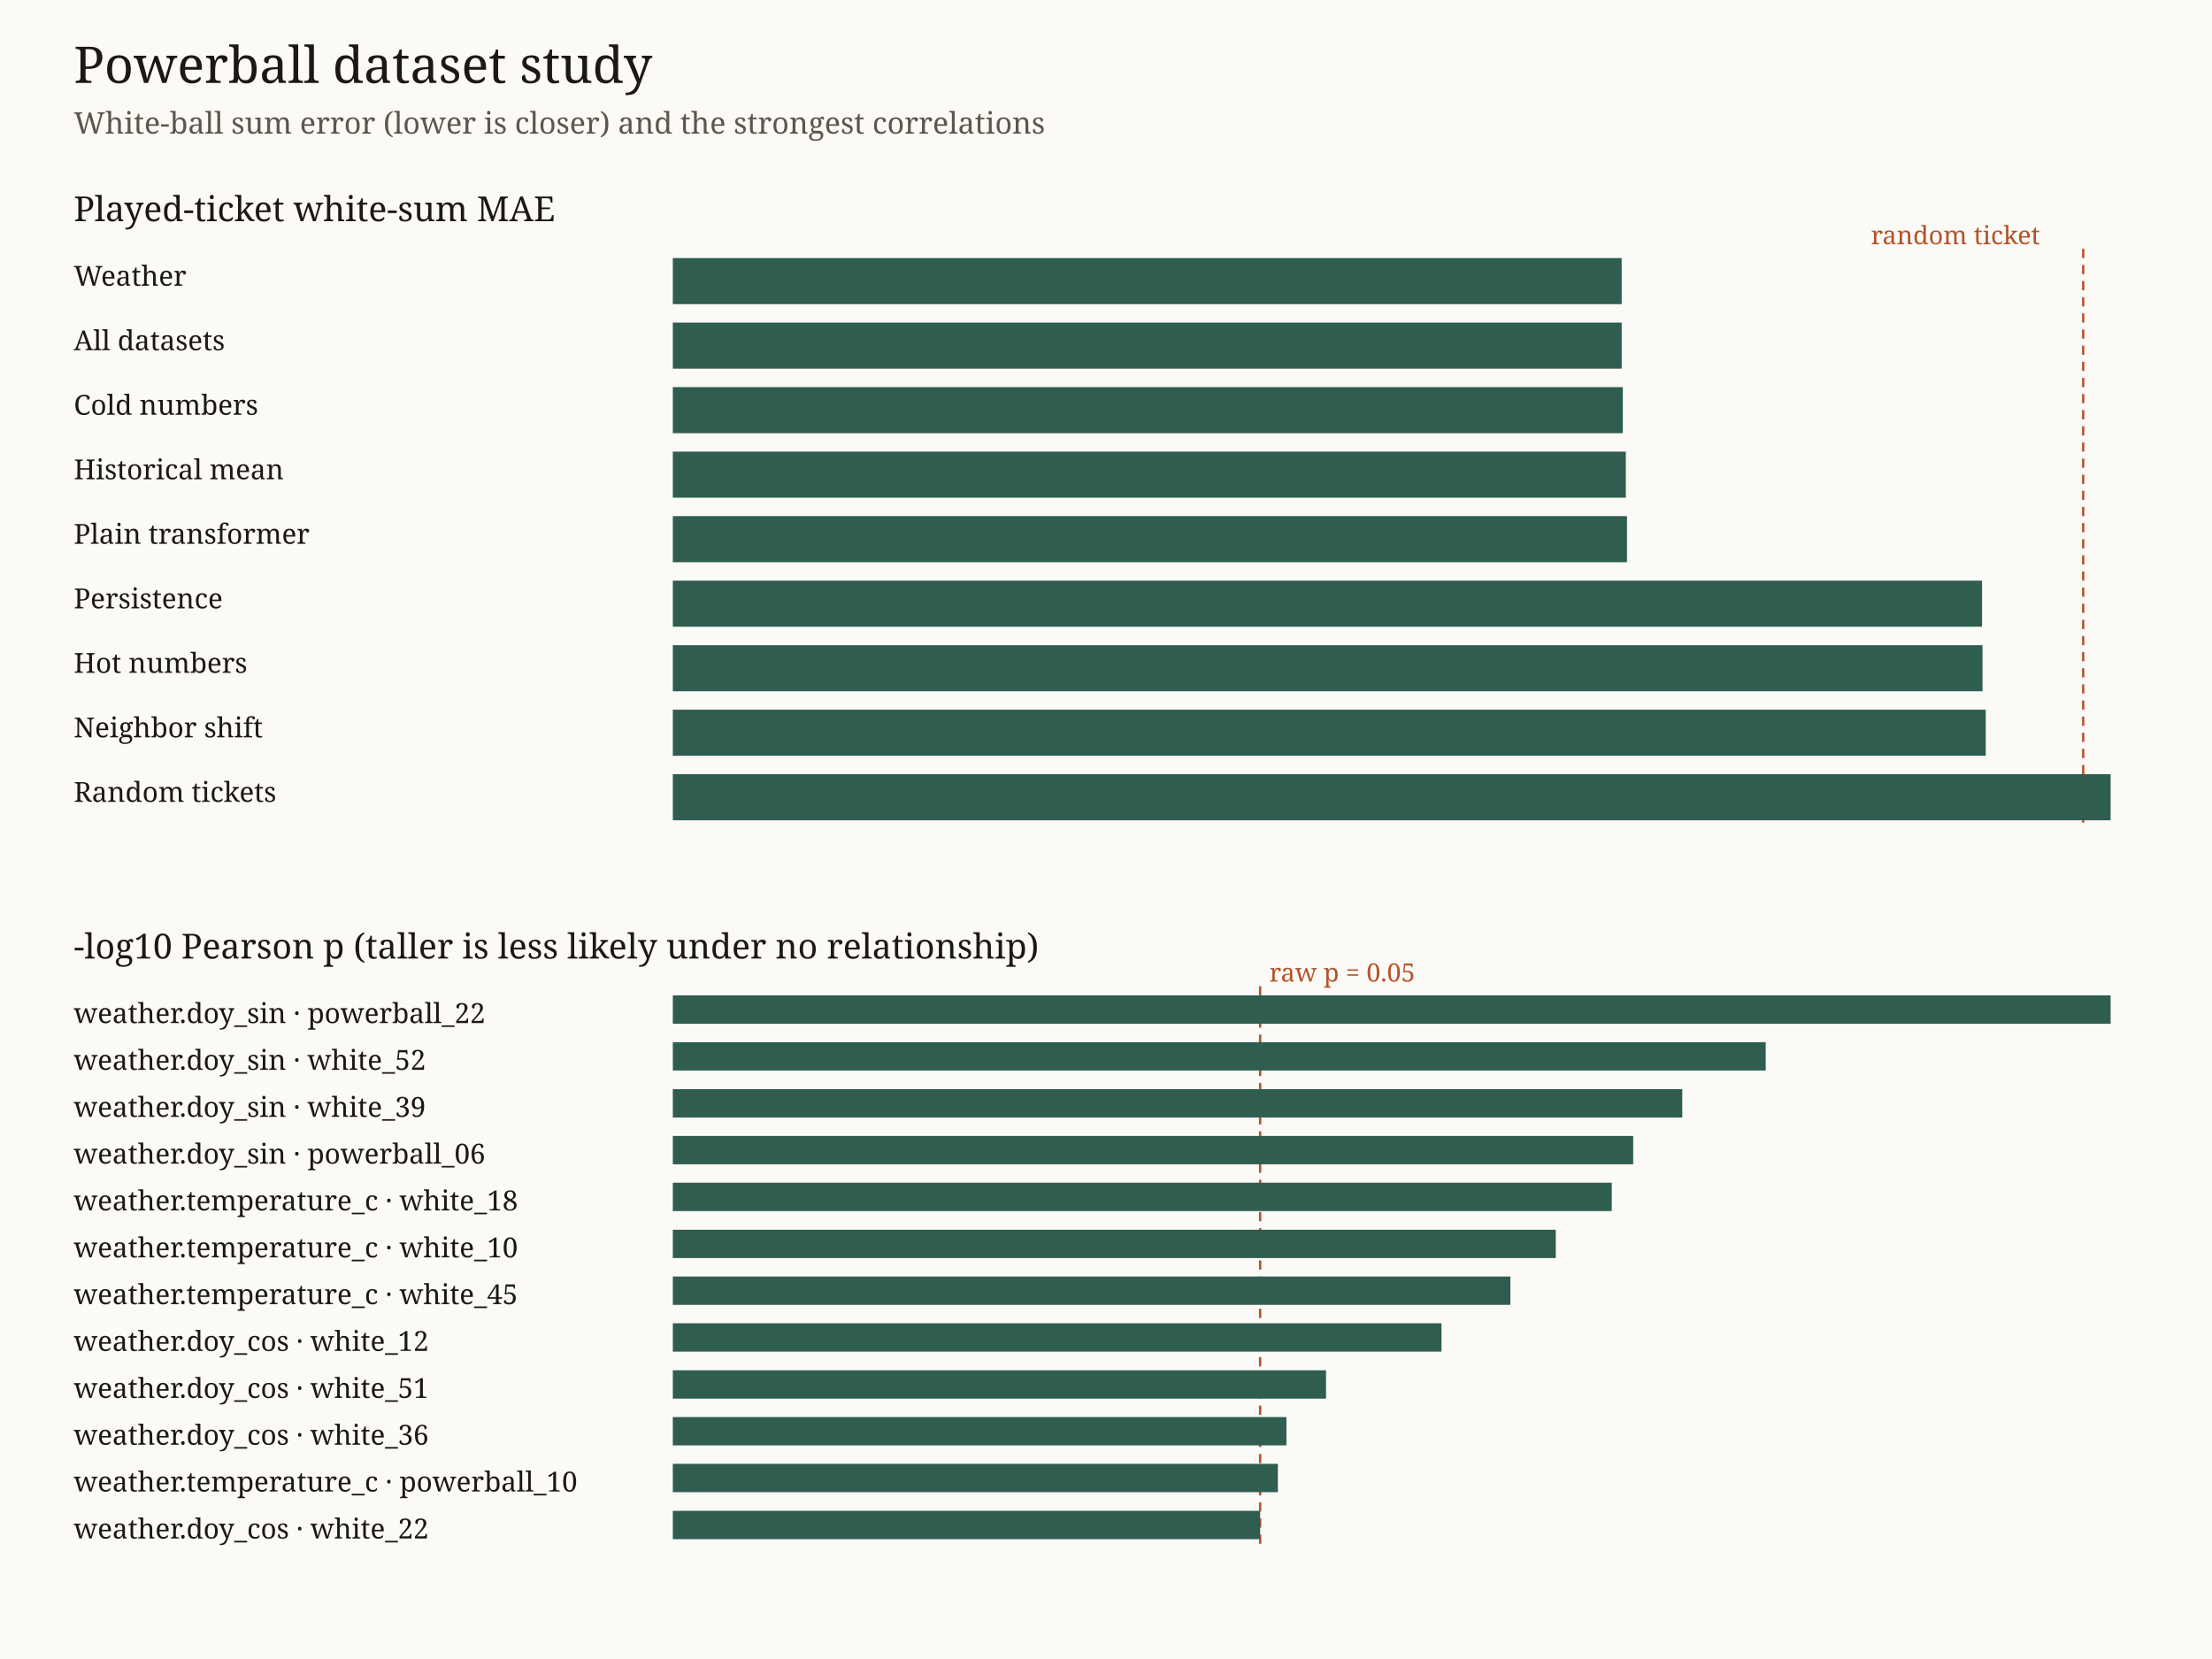
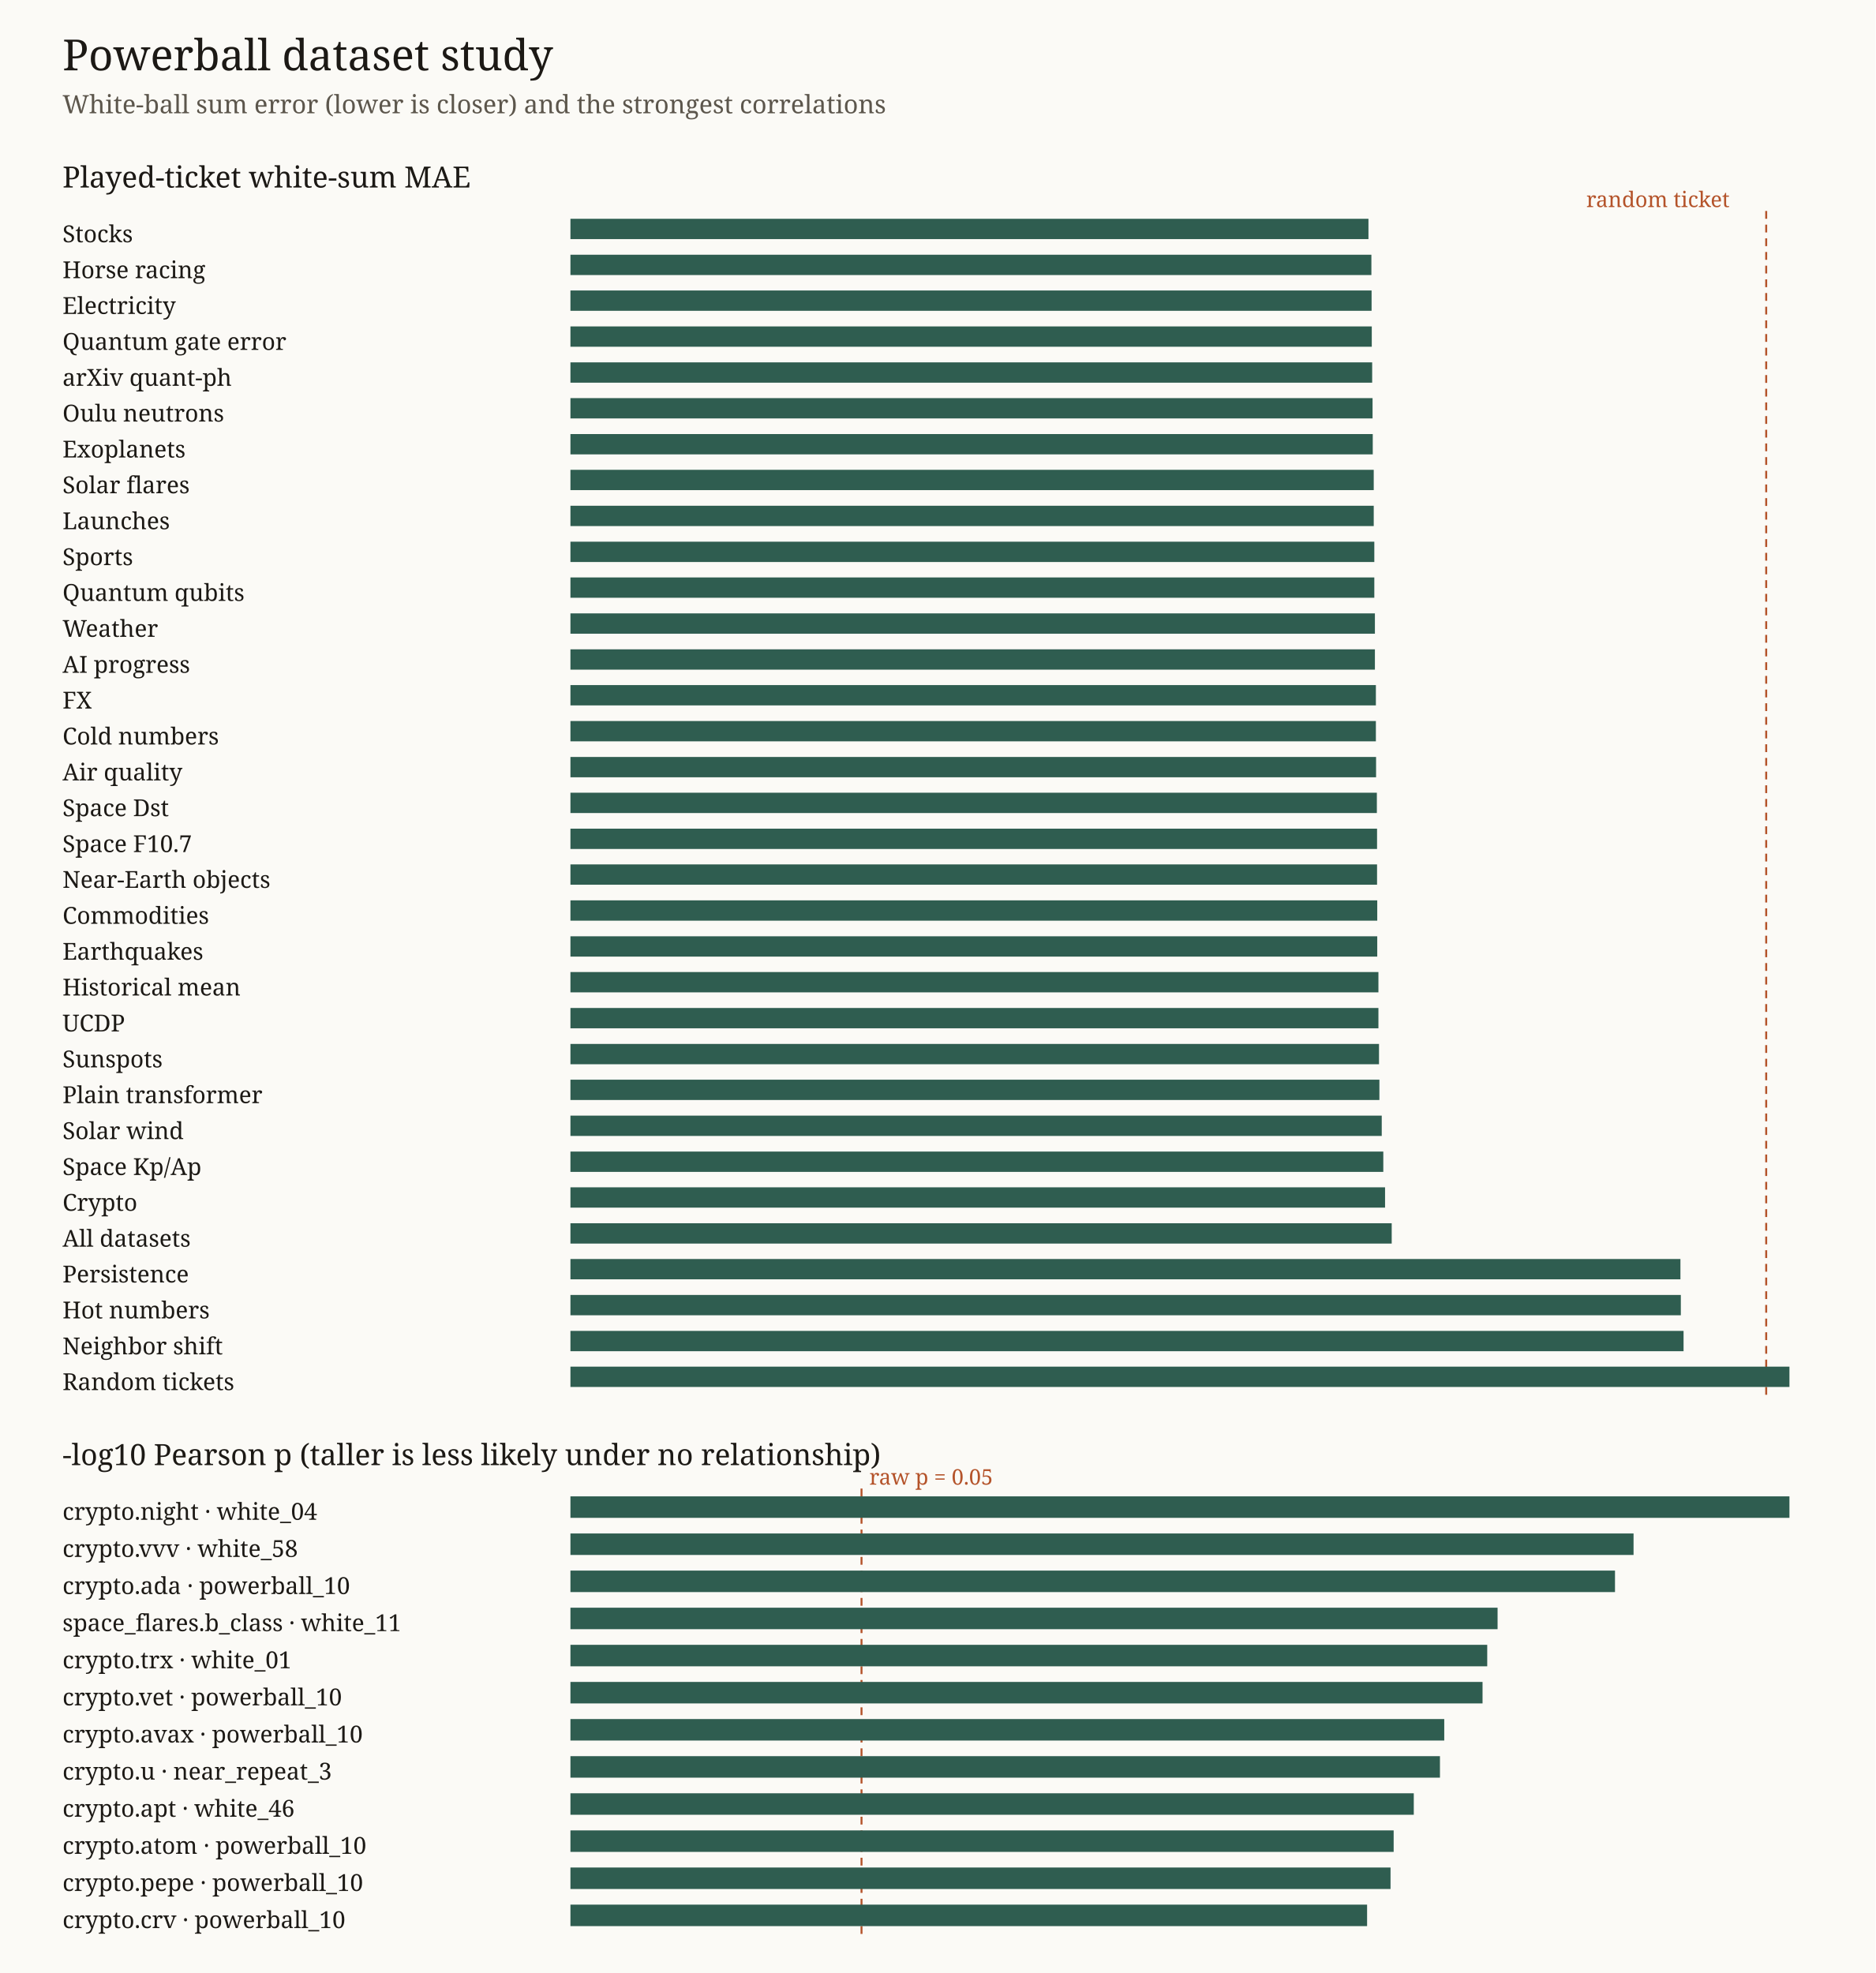
- <svg xmlns="http://www.w3.org/2000/svg" width="960" height="720" viewBox="0 0 960 720">
-   <rect width="960" height="720" fill="#fbfaf6" />
+ <svg xmlns="http://www.w3.org/2000/svg" width="960" height="1010" viewBox="0 0 960 1010">
+   <rect width="960" height="1010" fill="#fbfaf6" />
  <text x="32" y="36" font-family="Georgia, serif" font-size="22" fill="#1c1915">Powerball dataset study</text>
  <text x="32" y="58" font-family="Georgia, serif" font-size="13" fill="#5c564c">White-ball sum error (lower is closer) and the strongest correlations</text>
  <text x="32" y="96" font-family="Georgia, serif" font-size="15" fill="#1c1915">Played-ticket white-sum MAE</text>
-   <line x1="904.1" y1="108" x2="904.1" y2="360.0" stroke="#b4532a" stroke-dasharray="4 3" />
+   <line x1="904.1" y1="108" x2="904.1" y2="714.0" stroke="#b4532a" stroke-dasharray="4 3" />
  <text x="812.0" y="106" font-family="Georgia, serif" font-size="11" fill="#b4532a">random ticket</text>
-   <text x="32" y="124.0" font-family="Georgia, serif" font-size="12" fill="#1c1915">Weather</text>
-   <rect x="292" y="112.0" width="411.8" height="20.0" fill="#2f5d50" />
-   <text x="32" y="152.0" font-family="Georgia, serif" font-size="12" fill="#1c1915">All datasets</text>
-   <rect x="292" y="140.0" width="411.8" height="20.0" fill="#2f5d50" />
-   <text x="32" y="180.0" font-family="Georgia, serif" font-size="12" fill="#1c1915">Cold numbers</text>
-   <rect x="292" y="168.0" width="412.3" height="20.0" fill="#2f5d50" />
-   <text x="32" y="208.0" font-family="Georgia, serif" font-size="12" fill="#1c1915">Historical mean</text>
-   <rect x="292" y="196.0" width="413.6" height="20.0" fill="#2f5d50" />
-   <text x="32" y="236.0" font-family="Georgia, serif" font-size="12" fill="#1c1915">Plain transformer</text>
-   <rect x="292" y="224.0" width="414.1" height="20.0" fill="#2f5d50" />
-   <text x="32" y="264.0" font-family="Georgia, serif" font-size="12" fill="#1c1915">Persistence</text>
-   <rect x="292" y="252.0" width="568.2" height="20.0" fill="#2f5d50" />
-   <text x="32" y="292.0" font-family="Georgia, serif" font-size="12" fill="#1c1915">Hot numbers</text>
-   <rect x="292" y="280.0" width="568.4" height="20.0" fill="#2f5d50" />
-   <text x="32" y="320.0" font-family="Georgia, serif" font-size="12" fill="#1c1915">Neighbor shift</text>
-   <rect x="292" y="308.0" width="569.8" height="20.0" fill="#2f5d50" />
-   <text x="32" y="348.0" font-family="Georgia, serif" font-size="12" fill="#1c1915">Random tickets</text>
-   <rect x="292" y="336.0" width="624.0" height="20.0" fill="#2f5d50" />
-   <text x="32" y="416" font-family="Georgia, serif" font-size="15" fill="#1c1915">-log10 Pearson p (taller is less likely under no relationship)</text>
-   <line x1="546.9" y1="428" x2="546.9" y2="672.0" stroke="#b4532a" stroke-dasharray="4 3" />
-   <text x="550.9" y="426" font-family="Georgia, serif" font-size="11" fill="#b4532a">raw p = 0.05</text>
-   <text x="32" y="444.0" font-family="Georgia, serif" font-size="12" fill="#1c1915">weather.doy_sin · powerball_22</text>
-   <rect x="292" y="432.0" width="624.0" height="12.3" fill="#2f5d50" />
-   <text x="32" y="464.3" font-family="Georgia, serif" font-size="12" fill="#1c1915">weather.doy_sin · white_52</text>
-   <rect x="292" y="452.3" width="474.3" height="12.3" fill="#2f5d50" />
-   <text x="32" y="484.7" font-family="Georgia, serif" font-size="12" fill="#1c1915">weather.doy_sin · white_39</text>
-   <rect x="292" y="472.7" width="438.1" height="12.3" fill="#2f5d50" />
-   <text x="32" y="505.0" font-family="Georgia, serif" font-size="12" fill="#1c1915">weather.doy_sin · powerball_06</text>
-   <rect x="292" y="493.0" width="416.8" height="12.3" fill="#2f5d50" />
-   <text x="32" y="525.3" font-family="Georgia, serif" font-size="12" fill="#1c1915">weather.temperature_c · white_18</text>
-   <rect x="292" y="513.3" width="407.5" height="12.3" fill="#2f5d50" />
-   <text x="32" y="545.7" font-family="Georgia, serif" font-size="12" fill="#1c1915">weather.temperature_c · white_10</text>
-   <rect x="292" y="533.7" width="383.2" height="12.3" fill="#2f5d50" />
-   <text x="32" y="566.0" font-family="Georgia, serif" font-size="12" fill="#1c1915">weather.temperature_c · white_45</text>
-   <rect x="292" y="554.0" width="363.5" height="12.3" fill="#2f5d50" />
-   <text x="32" y="586.3" font-family="Georgia, serif" font-size="12" fill="#1c1915">weather.doy_cos · white_12</text>
-   <rect x="292" y="574.3" width="333.6" height="12.3" fill="#2f5d50" />
-   <text x="32" y="606.7" font-family="Georgia, serif" font-size="12" fill="#1c1915">weather.doy_cos · white_51</text>
-   <rect x="292" y="594.7" width="283.5" height="12.3" fill="#2f5d50" />
-   <text x="32" y="627.0" font-family="Georgia, serif" font-size="12" fill="#1c1915">weather.doy_cos · white_36</text>
-   <rect x="292" y="615.0" width="266.3" height="12.3" fill="#2f5d50" />
-   <text x="32" y="647.3" font-family="Georgia, serif" font-size="12" fill="#1c1915">weather.temperature_c · powerball_10</text>
-   <rect x="292" y="635.3" width="262.6" height="12.3" fill="#2f5d50" />
-   <text x="32" y="667.7" font-family="Georgia, serif" font-size="12" fill="#1c1915">weather.doy_cos · white_22</text>
-   <rect x="292" y="655.7" width="254.9" height="12.3" fill="#2f5d50" />
+   <text x="32" y="124.0" font-family="Georgia, serif" font-size="12" fill="#1c1915">Stocks</text>
+   <rect x="292" y="112.0" width="408.5" height="10.4" fill="#2f5d50" />
+   <text x="32" y="142.4" font-family="Georgia, serif" font-size="12" fill="#1c1915">Horse racing</text>
+   <rect x="292" y="130.4" width="410.0" height="10.4" fill="#2f5d50" />
+   <text x="32" y="160.7" font-family="Georgia, serif" font-size="12" fill="#1c1915">Electricity</text>
+   <rect x="292" y="148.7" width="410.1" height="10.4" fill="#2f5d50" />
+   <text x="32" y="179.1" font-family="Georgia, serif" font-size="12" fill="#1c1915">Quantum gate error</text>
+   <rect x="292" y="167.1" width="410.2" height="10.4" fill="#2f5d50" />
+   <text x="32" y="197.5" font-family="Georgia, serif" font-size="12" fill="#1c1915">arXiv quant-ph</text>
+   <rect x="292" y="185.5" width="410.4" height="10.4" fill="#2f5d50" />
+   <text x="32" y="215.8" font-family="Georgia, serif" font-size="12" fill="#1c1915">Oulu neutrons</text>
+   <rect x="292" y="203.8" width="410.6" height="10.4" fill="#2f5d50" />
+   <text x="32" y="234.2" font-family="Georgia, serif" font-size="12" fill="#1c1915">Exoplanets</text>
+   <rect x="292" y="222.2" width="410.7" height="10.4" fill="#2f5d50" />
+   <text x="32" y="252.5" font-family="Georgia, serif" font-size="12" fill="#1c1915">Solar flares</text>
+   <rect x="292" y="240.5" width="411.2" height="10.4" fill="#2f5d50" />
+   <text x="32" y="270.9" font-family="Georgia, serif" font-size="12" fill="#1c1915">Launches</text>
+   <rect x="292" y="258.9" width="411.2" height="10.4" fill="#2f5d50" />
+   <text x="32" y="289.3" font-family="Georgia, serif" font-size="12" fill="#1c1915">Sports</text>
+   <rect x="292" y="277.3" width="411.5" height="10.4" fill="#2f5d50" />
+   <text x="32" y="307.6" font-family="Georgia, serif" font-size="12" fill="#1c1915">Quantum qubits</text>
+   <rect x="292" y="295.6" width="411.5" height="10.4" fill="#2f5d50" />
+   <text x="32" y="326.0" font-family="Georgia, serif" font-size="12" fill="#1c1915">Weather</text>
+   <rect x="292" y="314.0" width="411.8" height="10.4" fill="#2f5d50" />
+   <text x="32" y="344.4" font-family="Georgia, serif" font-size="12" fill="#1c1915">AI progress</text>
+   <rect x="292" y="332.4" width="411.8" height="10.4" fill="#2f5d50" />
+   <text x="32" y="362.7" font-family="Georgia, serif" font-size="12" fill="#1c1915">FX</text>
+   <rect x="292" y="350.7" width="412.3" height="10.4" fill="#2f5d50" />
+   <text x="32" y="381.1" font-family="Georgia, serif" font-size="12" fill="#1c1915">Cold numbers</text>
+   <rect x="292" y="369.1" width="412.3" height="10.4" fill="#2f5d50" />
+   <text x="32" y="399.5" font-family="Georgia, serif" font-size="12" fill="#1c1915">Air quality</text>
+   <rect x="292" y="387.5" width="412.4" height="10.4" fill="#2f5d50" />
+   <text x="32" y="417.8" font-family="Georgia, serif" font-size="12" fill="#1c1915">Space Dst</text>
+   <rect x="292" y="405.8" width="412.8" height="10.4" fill="#2f5d50" />
+   <text x="32" y="436.2" font-family="Georgia, serif" font-size="12" fill="#1c1915">Space F10.7</text>
+   <rect x="292" y="424.2" width="412.9" height="10.4" fill="#2f5d50" />
+   <text x="32" y="454.5" font-family="Georgia, serif" font-size="12" fill="#1c1915">Near-Earth objects</text>
+   <rect x="292" y="442.5" width="412.9" height="10.4" fill="#2f5d50" />
+   <text x="32" y="472.9" font-family="Georgia, serif" font-size="12" fill="#1c1915">Commodities</text>
+   <rect x="292" y="460.9" width="413.0" height="10.4" fill="#2f5d50" />
+   <text x="32" y="491.3" font-family="Georgia, serif" font-size="12" fill="#1c1915">Earthquakes</text>
+   <rect x="292" y="479.3" width="413.0" height="10.4" fill="#2f5d50" />
+   <text x="32" y="509.6" font-family="Georgia, serif" font-size="12" fill="#1c1915">Historical mean</text>
+   <rect x="292" y="497.6" width="413.6" height="10.4" fill="#2f5d50" />
+   <text x="32" y="528.0" font-family="Georgia, serif" font-size="12" fill="#1c1915">UCDP</text>
+   <rect x="292" y="516.0" width="413.6" height="10.4" fill="#2f5d50" />
+   <text x="32" y="546.4" font-family="Georgia, serif" font-size="12" fill="#1c1915">Sunspots</text>
+   <rect x="292" y="534.4" width="413.9" height="10.4" fill="#2f5d50" />
+   <text x="32" y="564.7" font-family="Georgia, serif" font-size="12" fill="#1c1915">Plain transformer</text>
+   <rect x="292" y="552.7" width="414.1" height="10.4" fill="#2f5d50" />
+   <text x="32" y="583.1" font-family="Georgia, serif" font-size="12" fill="#1c1915">Solar wind</text>
+   <rect x="292" y="571.1" width="415.3" height="10.4" fill="#2f5d50" />
+   <text x="32" y="601.5" font-family="Georgia, serif" font-size="12" fill="#1c1915">Space Kp/Ap</text>
+   <rect x="292" y="589.5" width="416.1" height="10.4" fill="#2f5d50" />
+   <text x="32" y="619.8" font-family="Georgia, serif" font-size="12" fill="#1c1915">Crypto</text>
+   <rect x="292" y="607.8" width="417.0" height="10.4" fill="#2f5d50" />
+   <text x="32" y="638.2" font-family="Georgia, serif" font-size="12" fill="#1c1915">All datasets</text>
+   <rect x="292" y="626.2" width="420.4" height="10.4" fill="#2f5d50" />
+   <text x="32" y="656.5" font-family="Georgia, serif" font-size="12" fill="#1c1915">Persistence</text>
+   <rect x="292" y="644.5" width="568.2" height="10.4" fill="#2f5d50" />
+   <text x="32" y="674.9" font-family="Georgia, serif" font-size="12" fill="#1c1915">Hot numbers</text>
+   <rect x="292" y="662.9" width="568.4" height="10.4" fill="#2f5d50" />
+   <text x="32" y="693.3" font-family="Georgia, serif" font-size="12" fill="#1c1915">Neighbor shift</text>
+   <rect x="292" y="681.3" width="569.8" height="10.4" fill="#2f5d50" />
+   <text x="32" y="711.6" font-family="Georgia, serif" font-size="12" fill="#1c1915">Random tickets</text>
+   <rect x="292" y="699.6" width="624.0" height="10.4" fill="#2f5d50" />
+   <text x="32" y="750" font-family="Georgia, serif" font-size="15" fill="#1c1915">-log10 Pearson p (taller is less likely under no relationship)</text>
+   <line x1="441.0" y1="762" x2="441.0" y2="990.0" stroke="#b4532a" stroke-dasharray="4 3" />
+   <text x="445.0" y="760" font-family="Georgia, serif" font-size="11" fill="#b4532a">raw p = 0.05</text>
+   <text x="32" y="778.0" font-family="Georgia, serif" font-size="12" fill="#1c1915">crypto.night · white_04</text>
+   <rect x="292" y="766.0" width="624.0" height="11.0" fill="#2f5d50" />
+   <text x="32" y="797.0" font-family="Georgia, serif" font-size="12" fill="#1c1915">crypto.vvv · white_58</text>
+   <rect x="292" y="785.0" width="544.2" height="11.0" fill="#2f5d50" />
+   <text x="32" y="816.0" font-family="Georgia, serif" font-size="12" fill="#1c1915">crypto.ada · powerball_10</text>
+   <rect x="292" y="804.0" width="534.7" height="11.0" fill="#2f5d50" />
+   <text x="32" y="835.0" font-family="Georgia, serif" font-size="12" fill="#1c1915">space_flares.b_class · white_11</text>
+   <rect x="292" y="823.0" width="474.6" height="11.0" fill="#2f5d50" />
+   <text x="32" y="854.0" font-family="Georgia, serif" font-size="12" fill="#1c1915">crypto.trx · white_01</text>
+   <rect x="292" y="842.0" width="469.3" height="11.0" fill="#2f5d50" />
+   <text x="32" y="873.0" font-family="Georgia, serif" font-size="12" fill="#1c1915">crypto.vet · powerball_10</text>
+   <rect x="292" y="861.0" width="466.9" height="11.0" fill="#2f5d50" />
+   <text x="32" y="892.0" font-family="Georgia, serif" font-size="12" fill="#1c1915">crypto.avax · powerball_10</text>
+   <rect x="292" y="880.0" width="447.3" height="11.0" fill="#2f5d50" />
+   <text x="32" y="911.0" font-family="Georgia, serif" font-size="12" fill="#1c1915">crypto.u · near_repeat_3</text>
+   <rect x="292" y="899.0" width="445.1" height="11.0" fill="#2f5d50" />
+   <text x="32" y="930.0" font-family="Georgia, serif" font-size="12" fill="#1c1915">crypto.apt · white_46</text>
+   <rect x="292" y="918.0" width="431.7" height="11.0" fill="#2f5d50" />
+   <text x="32" y="949.0" font-family="Georgia, serif" font-size="12" fill="#1c1915">crypto.atom · powerball_10</text>
+   <rect x="292" y="937.0" width="421.4" height="11.0" fill="#2f5d50" />
+   <text x="32" y="968.0" font-family="Georgia, serif" font-size="12" fill="#1c1915">crypto.pepe · powerball_10</text>
+   <rect x="292" y="956.0" width="419.8" height="11.0" fill="#2f5d50" />
+   <text x="32" y="987.0" font-family="Georgia, serif" font-size="12" fill="#1c1915">crypto.crv · powerball_10</text>
+   <rect x="292" y="975.0" width="407.8" height="11.0" fill="#2f5d50" />
</svg>
